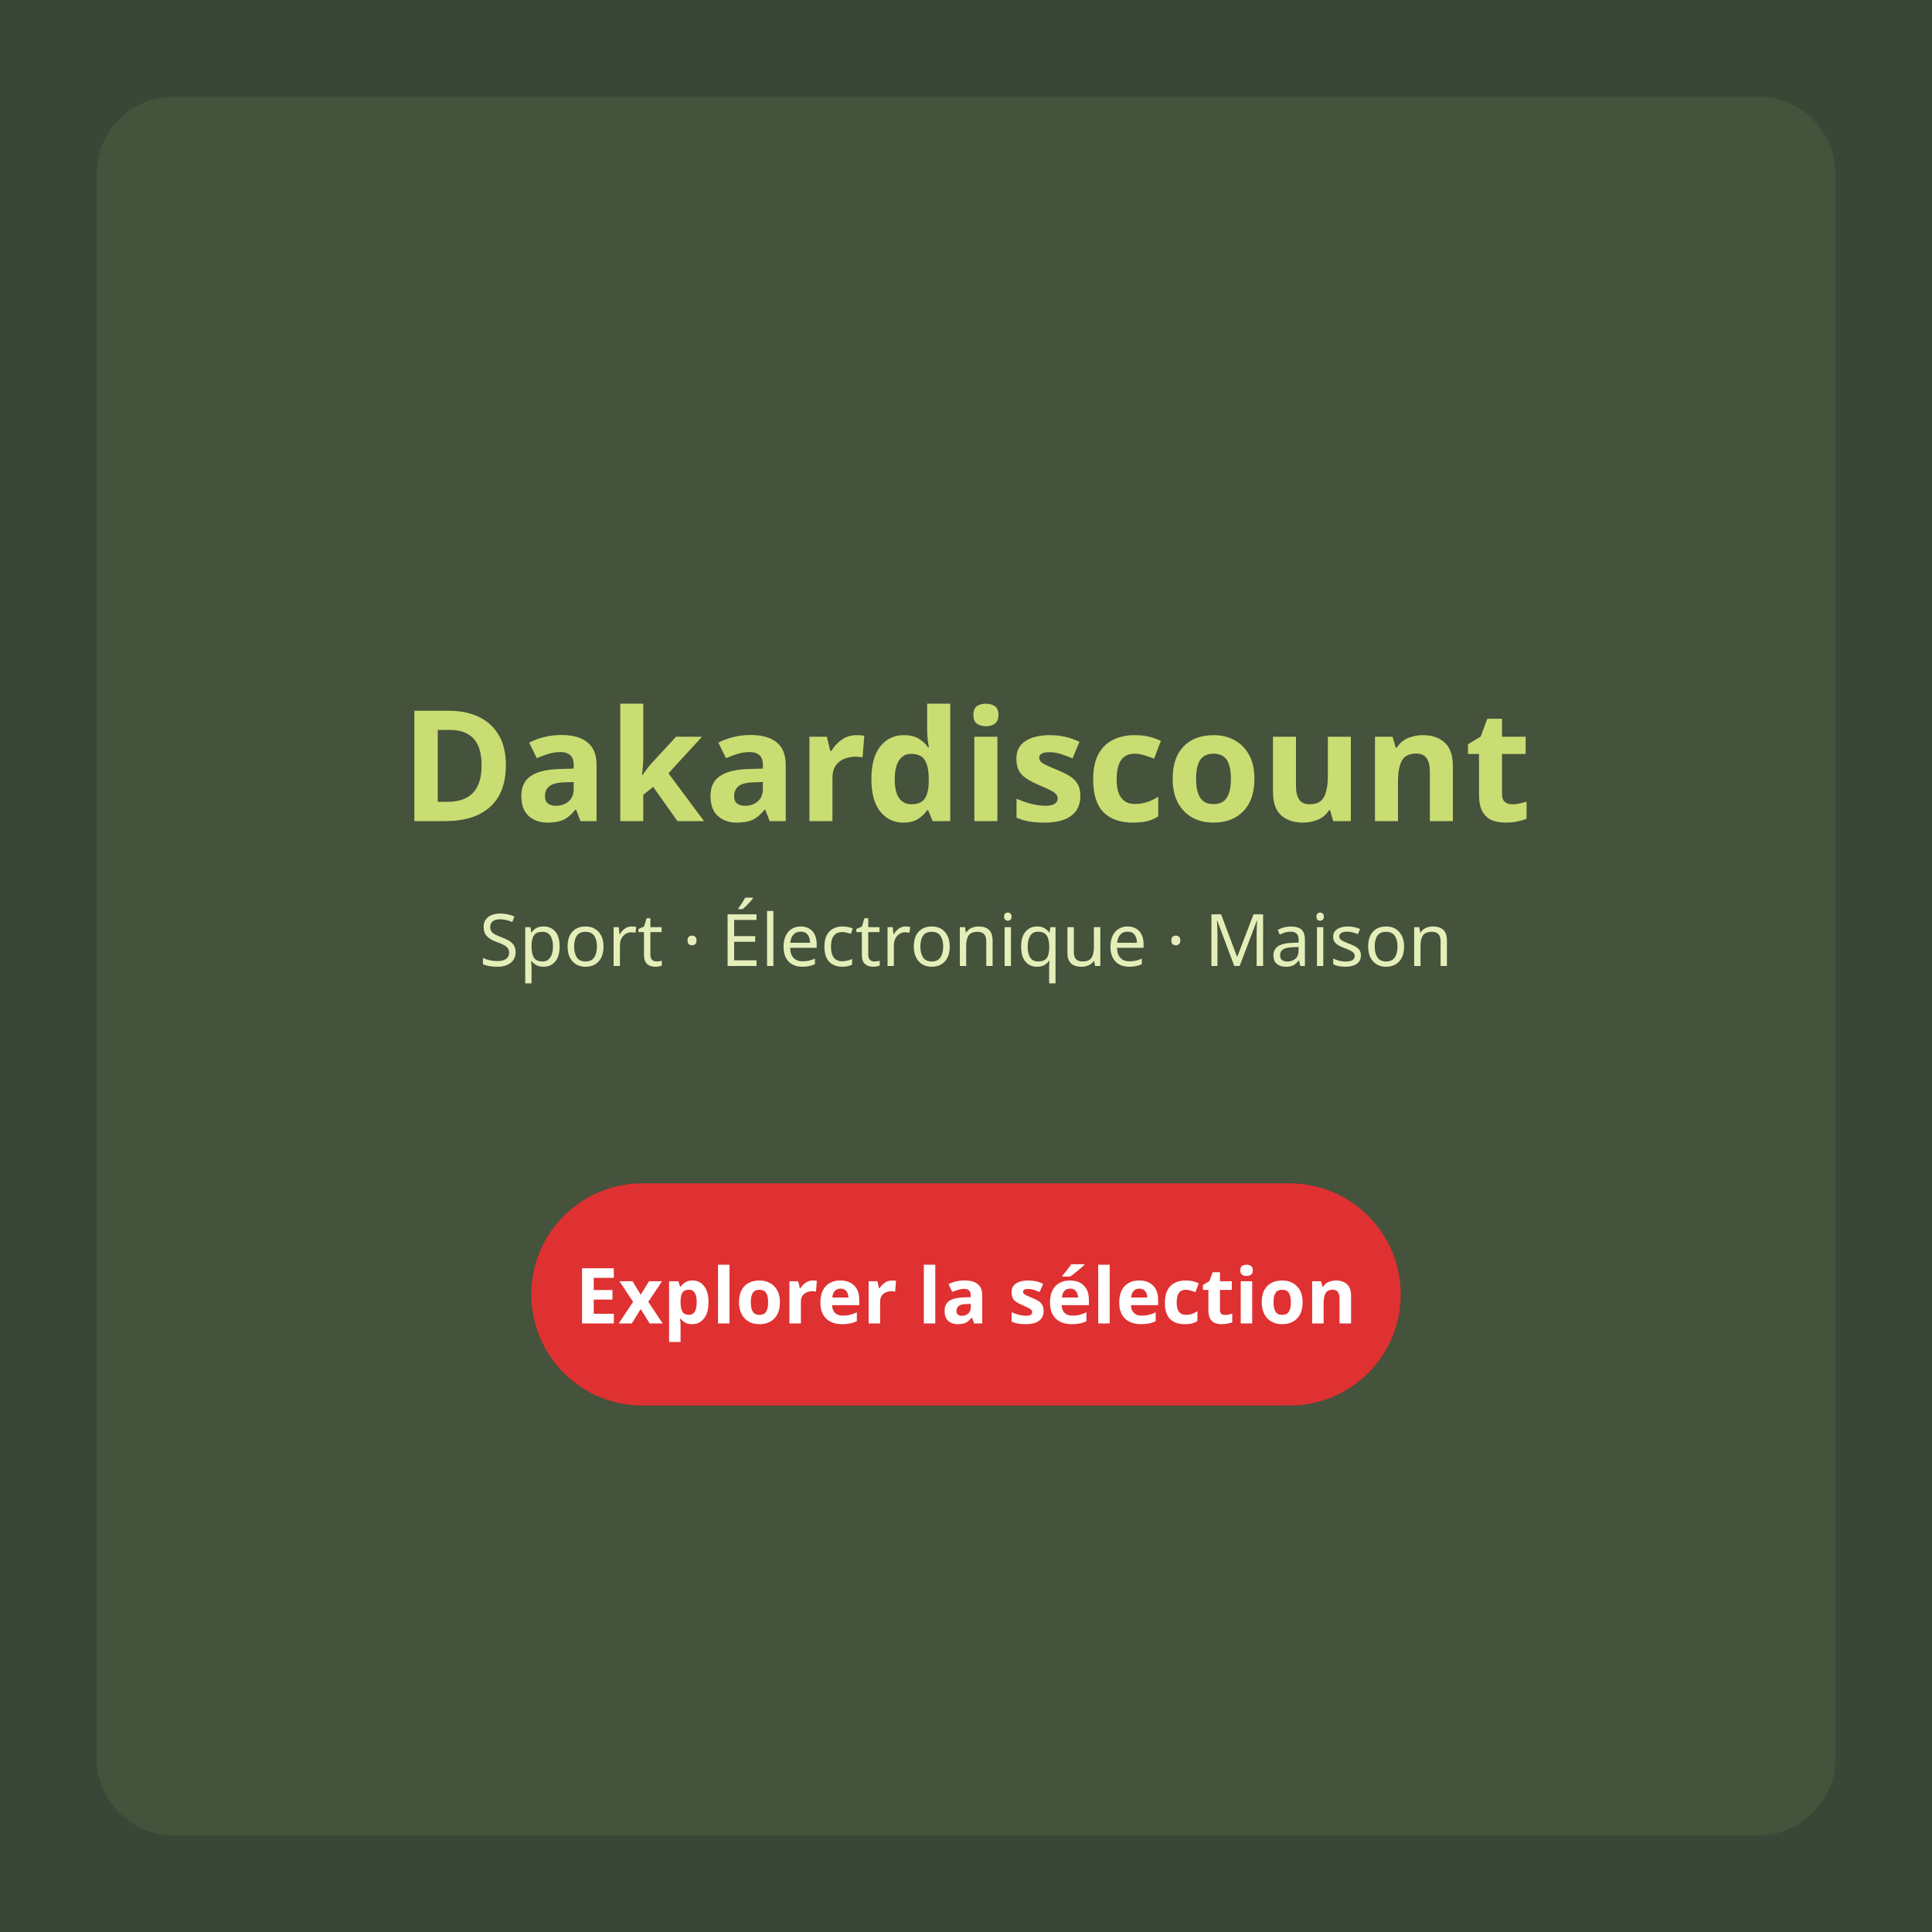
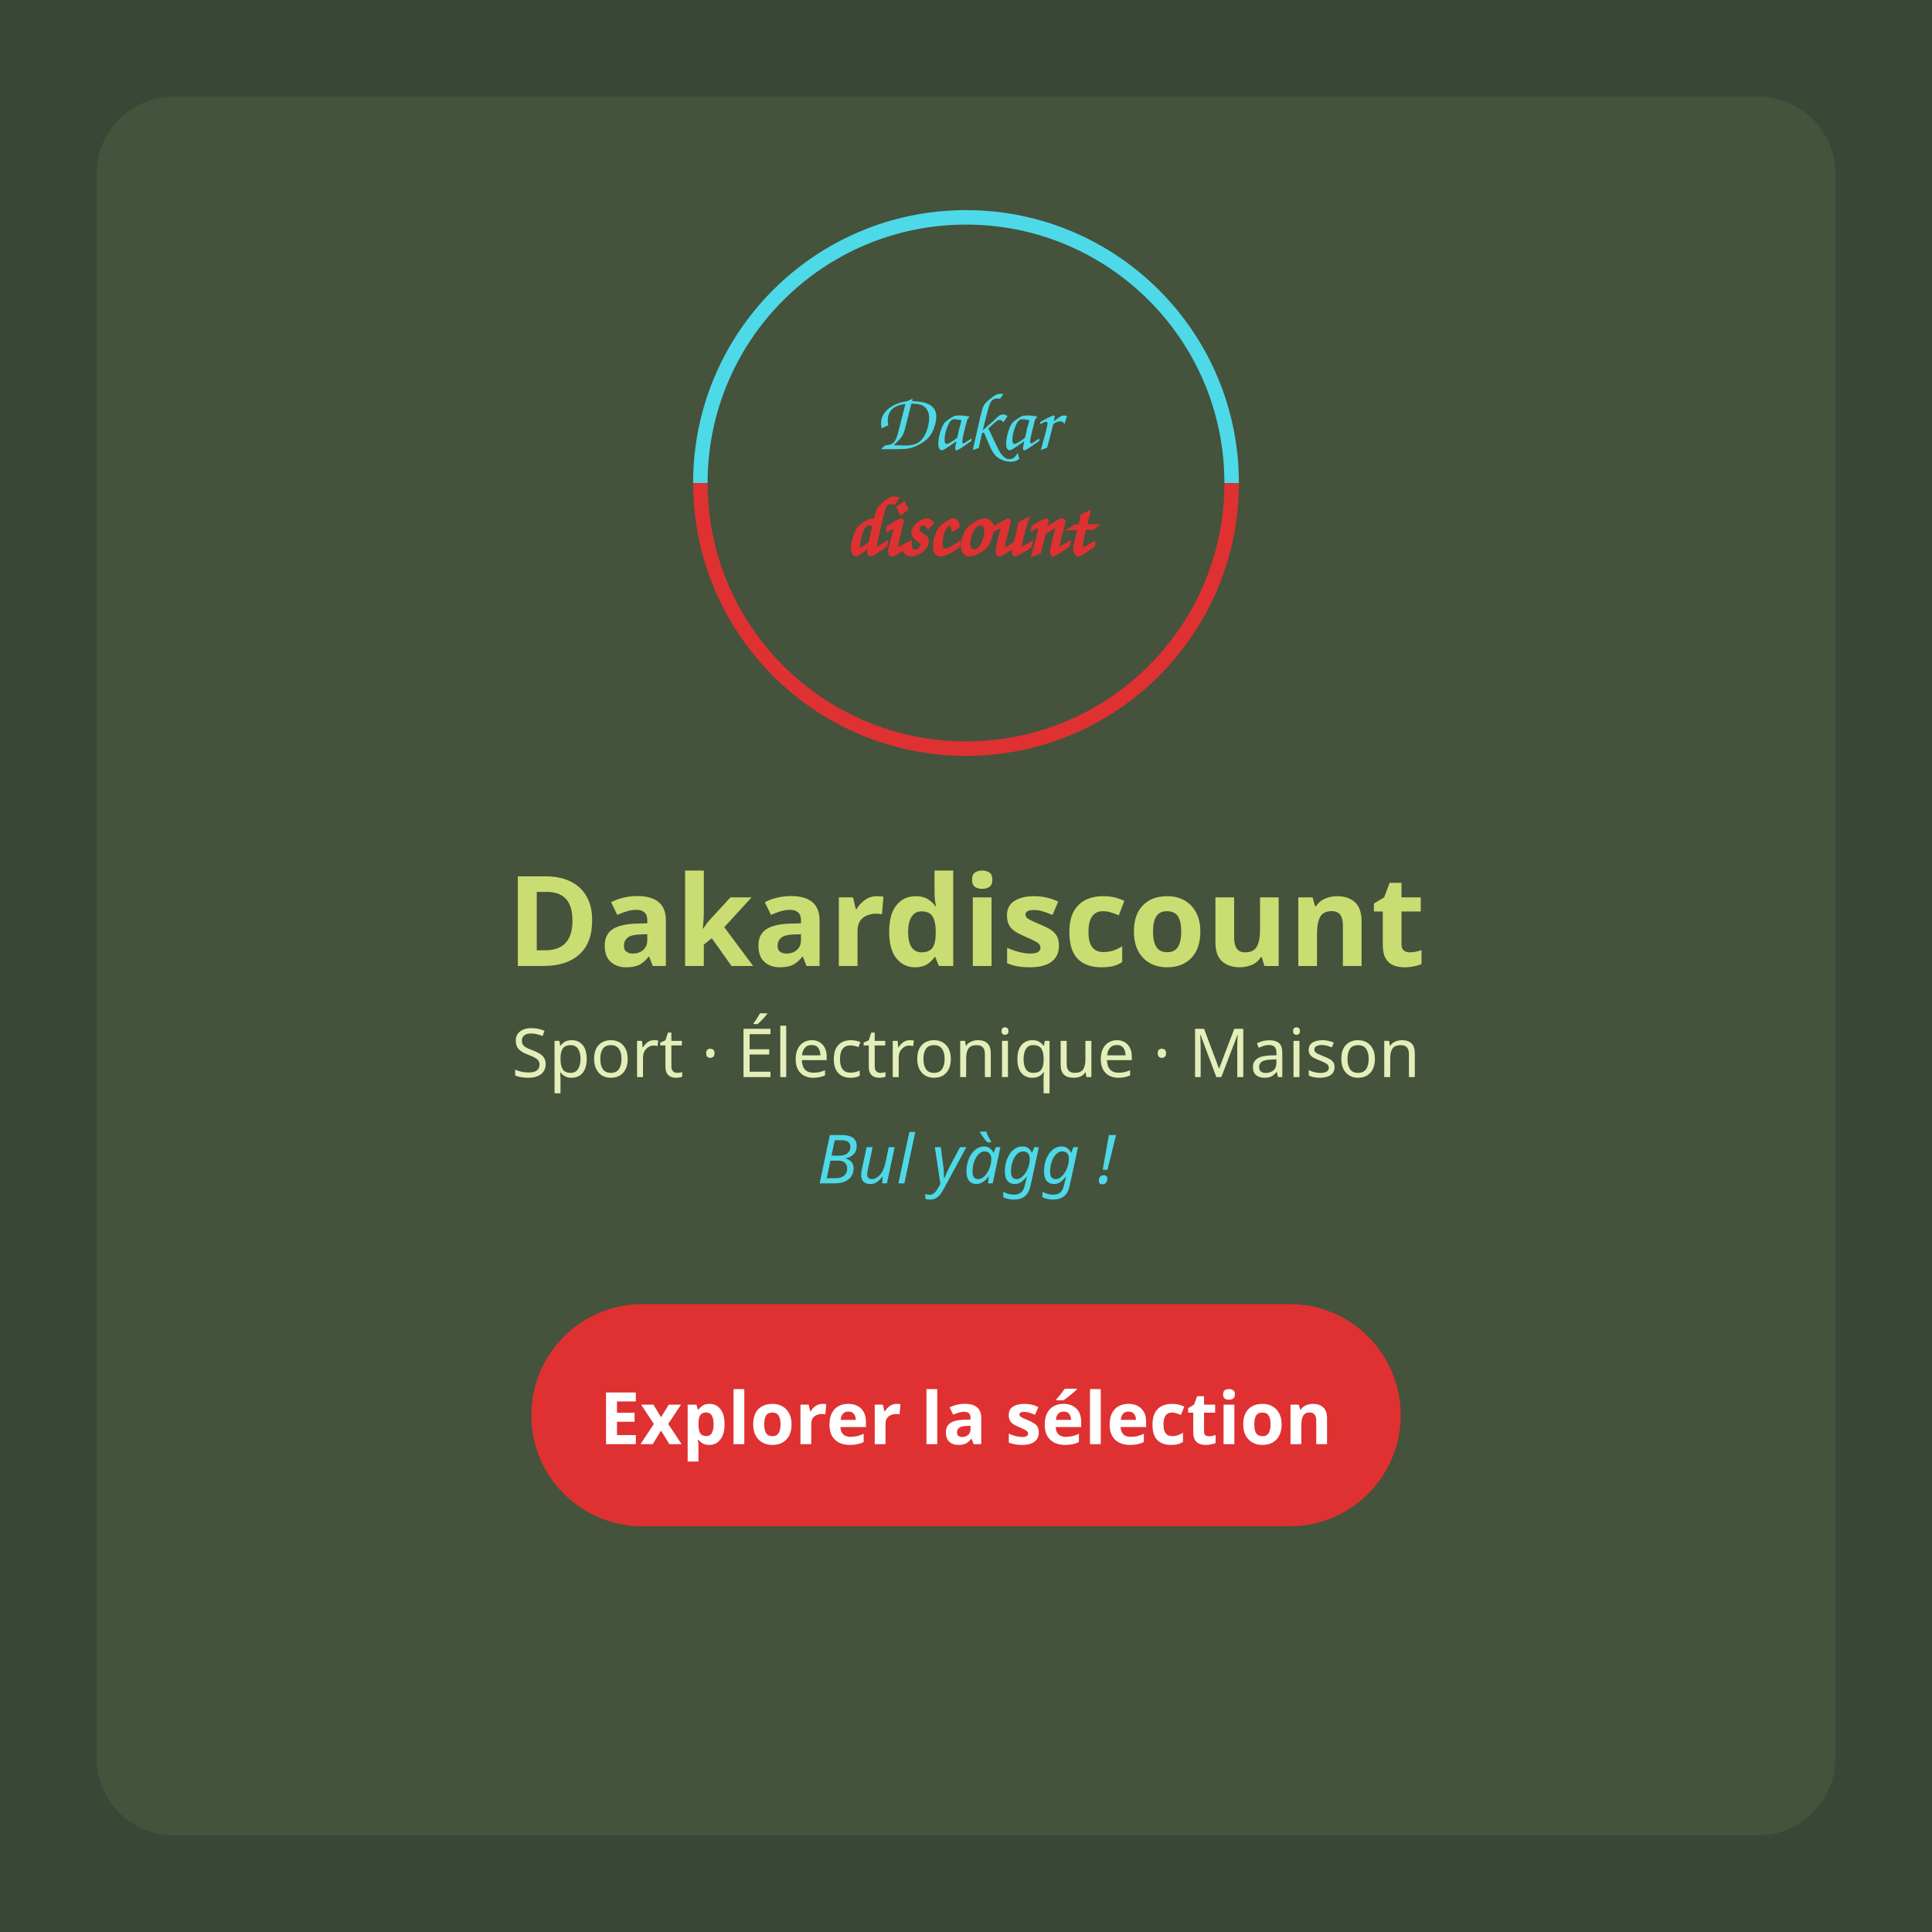
<svg xmlns="http://www.w3.org/2000/svg" viewBox="0 0 400 400" width="400" height="400">
  <rect width="400" height="400" fill="#394737" />
  <rect x="20" y="20" width="360" height="360" rx="16" fill="#C9DD72" opacity="0.08" />
-   <text x="200" y="170" text-anchor="middle" fill="#C9DD72" font-family="Barlow, system-ui" font-size="32" font-weight="bold">Dakardiscount</text>
-   <text x="200" y="200" text-anchor="middle" fill="#E4EEB8" font-family="Barlow, system-ui" font-size="15">Sport · Électronique · Maison</text>
-   <rect x="110" y="245" width="180" height="46" rx="23" fill="#DF3131" />
-   <text x="200" y="274" text-anchor="middle" fill="#FFFFFF" font-family="Barlow, system-ui" font-size="16" font-weight="bold">Explorer la sélection</text>
+   <path d="M145,100 A55,55 0 0 1 255,100" fill="none" stroke="#4DD9E8" stroke-width="3" />
+   <path d="M255,100 A55,55 0 0 1 145,100" fill="none" stroke="#DF3131" stroke-width="3" />
+   <text x="200" y="93" text-anchor="middle" fill="#4DD9E8" font-family="Brush Script MT, cursive" font-style="italic" font-size="17">Dakar</text>
+   <text x="200" y="115" text-anchor="middle" fill="#DF3131" font-family="Brush Script MT, cursive" font-style="italic" font-size="17" font-weight="bold">discount</text>
+   <text x="200" y="200" text-anchor="middle" fill="#C9DD72" font-family="Barlow, system-ui" font-size="26" font-weight="bold">Dakardiscount</text>
+   <text x="200" y="223" text-anchor="middle" fill="#E4EEB8" font-family="Barlow, system-ui" font-size="14">Sport · Électronique · Maison</text>
+   <text x="200" y="245" text-anchor="middle" fill="#4DD9E8" font-family="Barlow, system-ui" font-style="italic" font-size="14">Bul yàgg !</text>
+   <rect x="110" y="270" width="180" height="46" rx="23" fill="#DF3131" />
+   <text x="200" y="299" text-anchor="middle" fill="#FFFFFF" font-family="Barlow, system-ui" font-size="15" font-weight="bold">Explorer la sélection</text>
</svg>
